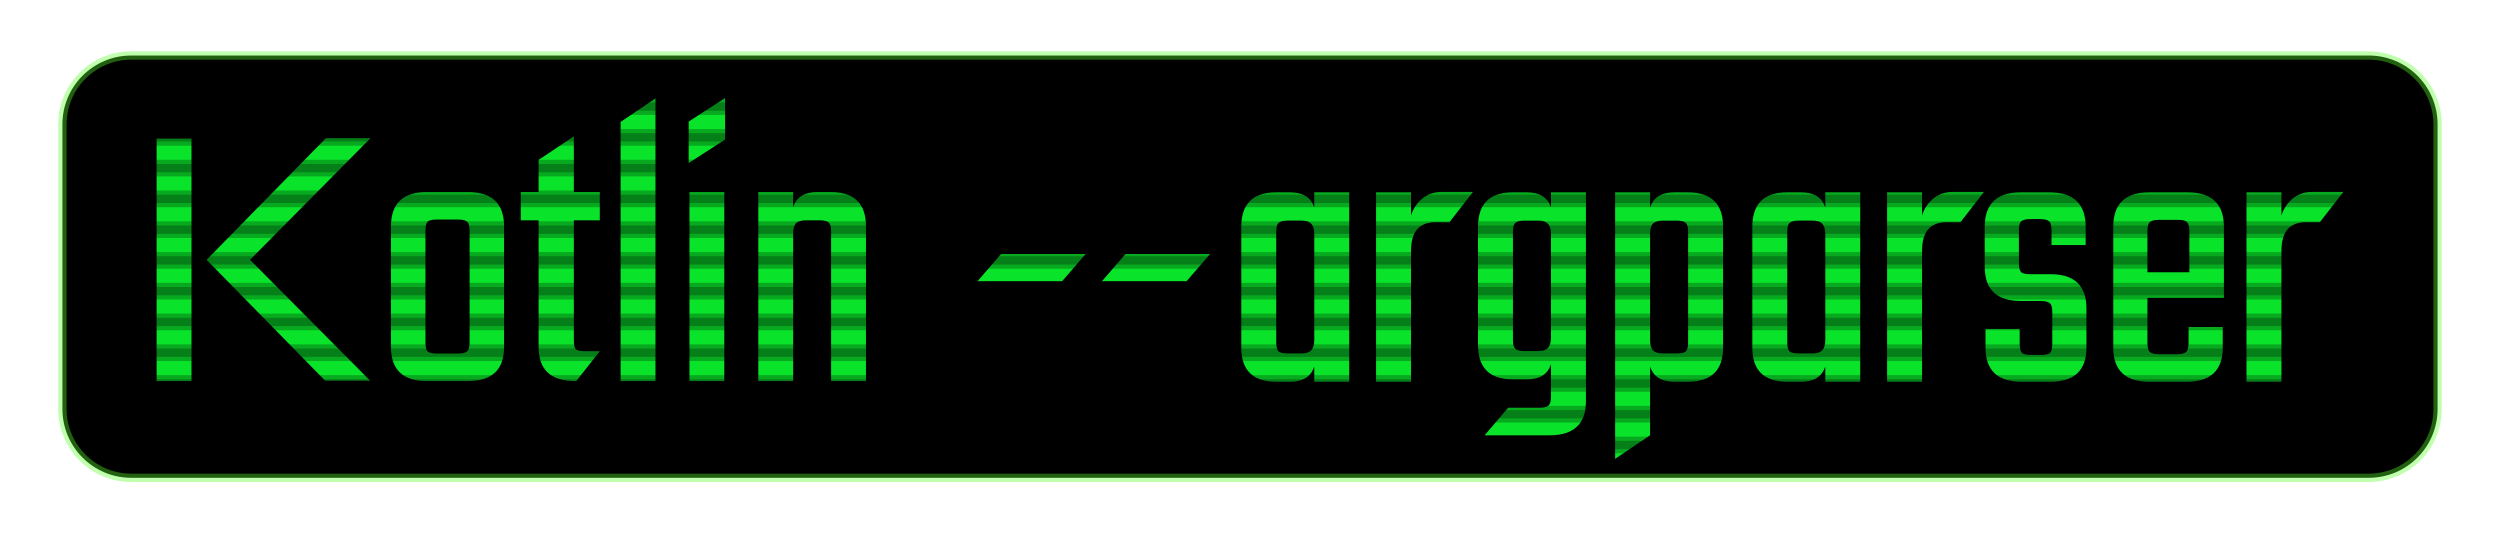
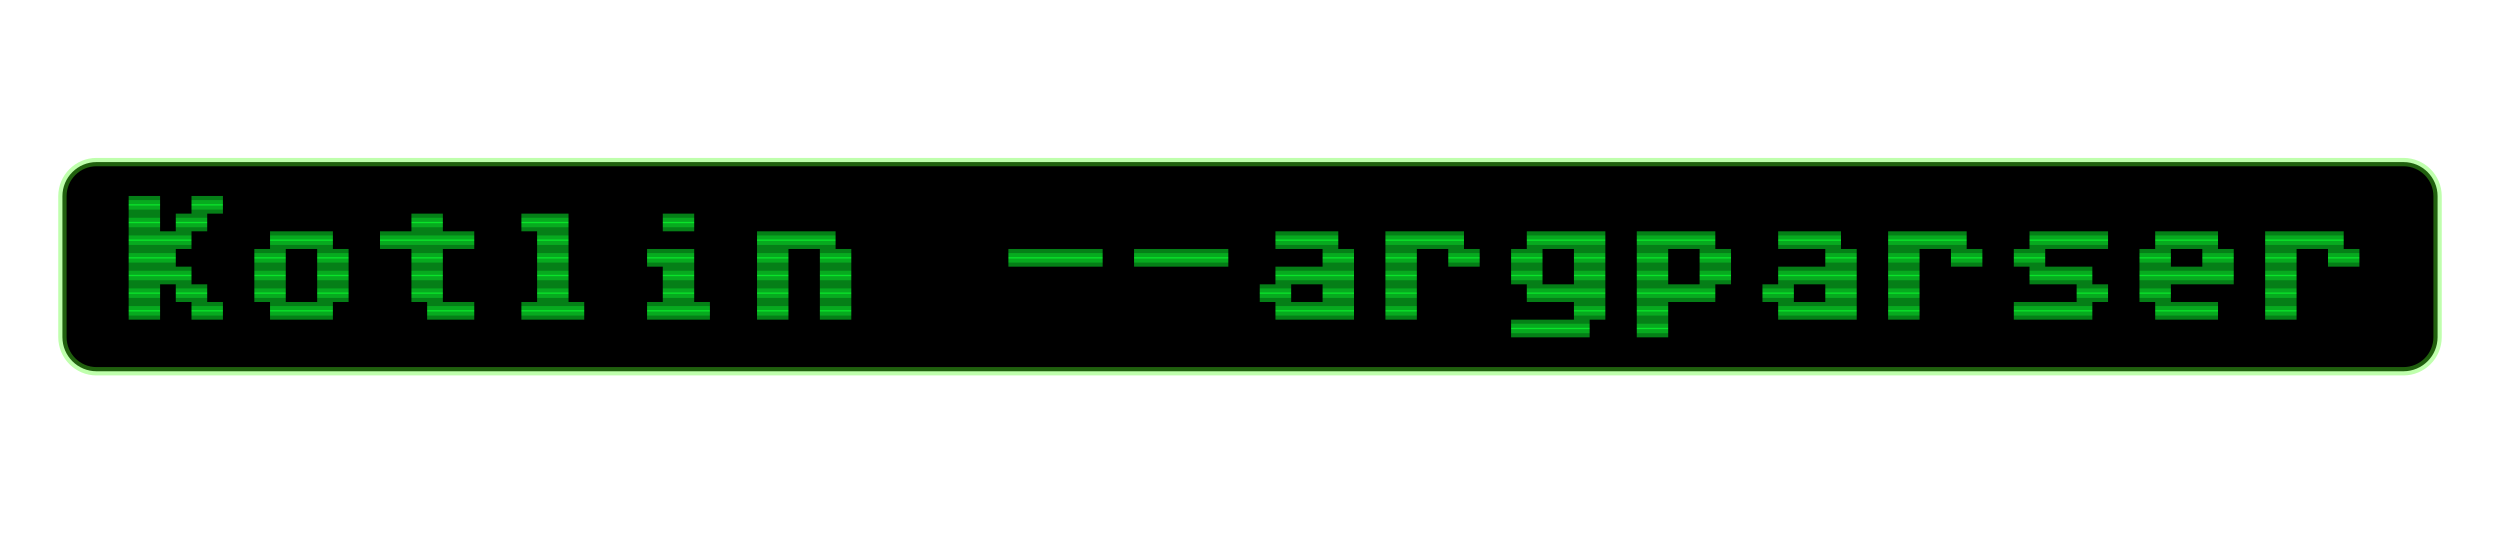
<svg xmlns="http://www.w3.org/2000/svg" width="300mm" height="64mm" id="svg2" version="1.1" viewBox="0 0 1133.858 241.89">
  <defs id="defs4" />
  <g id="layer1" transform="translate(0,-810.4723)">
-     <text xml:space="preserve" style="font-style:normal;font-variant:normal;font-weight:normal;font-stretch:normal;font-size:14.933px;line-height:125%;font-family:'Droid Sans';-inkscape-font-specification:'Droid Sans';text-align:end;letter-spacing:0px;word-spacing:0px;text-anchor:end;fill:#000000;fill-opacity:1;stroke:none;stroke-width:1px;stroke-linecap:butt;stroke-linejoin:miter;stroke-opacity:1" x="331.416" y="1161.947" id="text4174">
-       <tspan id="tspan4176" x="331.416" y="1161.947" />
-     </text>
-     <rect ry="31.226" y="835.657" x="28.309" height="191.521" width="1077.24" id="rect4197" style="opacity:1;fill:#000000;fill-opacity:1;stroke:#57ff27;stroke-width:3.78;stroke-linecap:square;stroke-linejoin:round;stroke-miterlimit:10;stroke-dasharray:none;stroke-dashoffset:0;stroke-opacity:0.376" />
-     <g id="g4335" transform="translate(190.6674,-12.08123)" style="fill:#09e32a;fill-opacity:1">
-       <g transform="translate(75.77956,440.5432)" id="text4166" style="font-style:normal;font-variant:normal;font-weight:normal;font-stretch:normal;font-size:176.065px;line-height:125%;font-family:'Droid Sans';-inkscape-font-specification:'Droid Sans';text-align:end;letter-spacing:0px;word-spacing:0px;text-anchor:end;fill:#09e32a;fill-opacity:1;stroke:none;stroke-width:1px;stroke-linecap:butt;stroke-linejoin:miter;stroke-opacity:1">
-         <path id="path4251" d="m 233.328,509.545 10.667,-12.325 38.382,0 -10.667,12.325 z" style="font-style:normal;font-variant:normal;font-weight:normal;font-stretch:normal;font-family:Teko;-inkscape-font-specification:Teko;fill:#09e32a;fill-opacity:1;stroke:none;stroke-opacity:1" />
-         <path id="path4228" d="m 176.897,509.545 10.667,-12.325 38.382,0 -10.667,12.325 z" style="font-style:normal;font-variant:normal;font-weight:normal;font-stretch:normal;font-family:Teko;-inkscape-font-specification:Teko;fill:#09e32a;fill-opacity:1;stroke:none;stroke-opacity:1" />
-         <path id="path4230" style="font-style:normal;font-variant:normal;font-weight:normal;font-stretch:normal;font-family:Teko;-inkscape-font-specification:Teko;fill:#09e32a;fill-opacity:1;stroke:none;stroke-opacity:1" d="m 329.632,469.226 15.846,0 0,85.92 -15.846,0 0,-6.867 q -2.289,6.867 -10.916,6.867 l -6.338,0 q -15.846,0 -15.846,-15.494 l 0,-54.756 q 0,-15.67 15.846,-15.67 l 6.338,0 q 8.627,0 10.916,6.867 l 0,-6.867 z m -11.972,73.067 6.162,0 q 3.169,0 4.402,-1.409 1.409,-1.409 1.409,-4.754 l 0,-47.89 q 0,-3.345 -1.409,-4.754 -1.232,-1.409 -4.402,-1.409 l -6.162,0 q -3.169,0 -4.226,1.056 -1.056,0.88 -1.056,4.05 l 0,50.003 q 0,3.169 1.056,4.226 1.056,0.88 4.226,0.88 z" />
-         <path id="path4232" style="font-style:normal;font-variant:normal;font-weight:normal;font-stretch:normal;font-family:Teko;-inkscape-font-specification:Teko;fill:#09e32a;fill-opacity:1;stroke:none;stroke-opacity:1" d="m 387.416,469.05 14.188,0 -10.667,13.733 -6.338,0 c -7.395,0 -11.092,4.343 -11.092,13.029 l 0,59.334 -15.846,0 0,-85.92 15.846,0 0,10.564 c 0.939,-3.052 2.582,-5.575 4.93,-7.571 2.465,-2.113 5.458,-3.169 8.979,-3.169 z" />
-         <path id="path4234" style="font-style:normal;font-variant:normal;font-weight:normal;font-stretch:normal;font-family:Teko;-inkscape-font-specification:Teko;fill:#09e32a;fill-opacity:1;stroke:none;stroke-opacity:1" d="m 436.992,469.226 15.846,0 0,94.723 c 0,10.329 -5.517,15.494 -16.55,15.494 l -29.403,0 10.667,-12.501 14.159,0 c 2.113,0 3.521,-0.352 4.226,-1.056 0.704,-0.704 1.056,-2.054 1.056,-4.05 l 0,-14.613 c -1.526,4.578 -5.165,6.867 -10.916,6.867 l -6.338,0 c -10.564,0 -15.846,-5.223 -15.846,-15.67 l 0,-53.524 c 0,-10.447 5.282,-15.67 15.846,-15.67 l 6.338,0 c 5.751,0 9.39,2.289 10.916,6.867 z m -11.972,72.011 6.162,0 c 2.113,0 3.58,-0.47 4.402,-1.409 0.939,-0.939 1.409,-2.524 1.409,-4.754 l 0,-46.833 c 0,-2.23 -0.47,-3.815 -1.409,-4.754 -0.822,-0.939 -2.289,-1.409 -4.402,-1.409 l -6.162,0 c -2.113,0 -3.521,0.352 -4.226,1.056 -0.704,0.587 -1.056,1.937 -1.056,4.05 l 0,48.946 c 0,1.995 0.352,3.345 1.056,4.05 0.704,0.704 2.113,1.056 4.226,1.056 z" />
-         <path id="path4236" style="font-style:normal;font-variant:normal;font-weight:normal;font-stretch:normal;font-family:Teko;-inkscape-font-specification:Teko;fill:#09e32a;fill-opacity:1;stroke:none;stroke-opacity:1" d="m 492.85,469.226 6.162,0 c 10.681,0 16.022,5.223 16.022,15.67 l 0,54.756 c 0,10.329 -5.341,15.494 -16.022,15.494 l -6.162,0 c -5.751,0 -9.39,-2.289 -10.916,-6.867 l 0,31.164 -15.846,10.667 0,-120.884 15.846,0 0,6.867 c 1.526,-4.578 5.165,-6.867 10.916,-6.867 z m 6.338,67.961 0,-50.003 c 0,-2.113 -0.352,-3.463 -1.056,-4.05 -0.704,-0.704 -2.113,-1.056 -4.226,-1.056 l -6.162,0 c -2.113,0 -3.639,0.47 -4.578,1.409 -0.822,0.939 -1.232,2.524 -1.232,4.754 l 0,47.89 c 0,2.23 0.411,3.815 1.232,4.754 0.939,0.939 2.465,1.409 4.578,1.409 l 6.162,0 c 2.113,0 3.521,-0.293 4.226,-0.88 0.704,-0.704 1.056,-2.113 1.056,-4.226 z" />
-         <path id="path4238" style="font-style:normal;font-variant:normal;font-weight:normal;font-stretch:normal;font-family:Teko;-inkscape-font-specification:Teko;fill:#09e32a;fill-opacity:1;stroke:none;stroke-opacity:1" d="m 561.405,469.226 15.846,0 0,85.92 -15.846,0 0,-6.867 q -2.289,6.867 -10.916,6.867 l -6.338,0 q -15.846,0 -15.846,-15.494 l 0,-54.756 q 0,-15.67 15.846,-15.67 l 6.338,0 q 8.627,0 10.916,6.867 l 0,-6.867 z m -11.972,73.067 6.162,0 q 3.169,0 4.402,-1.409 1.409,-1.409 1.409,-4.754 l 0,-47.89 q 0,-3.345 -1.409,-4.754 -1.232,-1.409 -4.402,-1.409 l -6.162,0 q -3.169,0 -4.226,1.056 -1.056,0.88 -1.056,4.05 l 0,50.003 q 0,3.169 1.056,4.226 1.056,0.88 4.226,0.88 z" />
-         <path id="path4240" style="font-style:normal;font-variant:normal;font-weight:normal;font-stretch:normal;font-family:Teko;-inkscape-font-specification:Teko;fill:#09e32a;fill-opacity:1;stroke:none;stroke-opacity:1" d="m 619.19,469.05 14.188,0 -10.667,13.733 -6.338,0 c -7.395,0 -11.092,4.343 -11.092,13.029 l 0,59.334 -15.846,0 0,-85.92 15.846,0 0,10.564 c 0.939,-3.052 2.582,-5.575 4.93,-7.571 2.465,-2.113 5.458,-3.169 8.979,-3.169 z" />
-         <path id="path4242" style="font-style:normal;font-variant:normal;font-weight:normal;font-stretch:normal;font-family:Teko;-inkscape-font-specification:Teko;fill:#09e32a;fill-opacity:1;stroke:none;stroke-opacity:1" d="m 664.353,537.891 0,-14.261 q 0,-3.169 -1.056,-4.05 -1.056,-1.056 -4.226,-1.056 l -8.979,0 q -16.374,0 -16.374,-15.494 l 0,-18.135 q 0,-15.67 16.374,-15.67 l 12.853,0 q 16.55,0 16.55,15.67 l 0,8.275 -15.494,0 0,-6.69 q 0,-3.169 -1.056,-4.05 -1.056,-1.056 -4.226,-1.056 l -4.226,0 q -3.169,0 -4.226,1.056 -1.056,0.88 -1.056,4.05 l 0,14.79 q 0,3.169 1.056,4.226 1.056,0.88 4.226,0.88 l 9.155,0 q 16.198,0 16.198,15.67 l 0,17.607 q 0,15.494 -16.374,15.494 l -13.029,0 q -16.374,0 -16.374,-15.494 l 0,-8.451 15.494,0 0,6.69 q 0,3.169 1.056,4.226 1.056,0.88 4.226,0.88 l 4.226,0 q 3.169,0 4.226,-0.88 1.056,-1.056 1.056,-4.226 z" />
-         <path id="path4244" style="font-style:normal;font-variant:normal;font-weight:normal;font-stretch:normal;font-family:Teko;-inkscape-font-specification:Teko;fill:#09e32a;fill-opacity:1;stroke:none;stroke-opacity:1" d="m 708.381,469.226 17.254,0 q 16.55,0 16.55,15.67 l 0,32.22 -34.685,0 0,20.424 q 0,2.993 1.056,4.05 1.056,1.056 4.226,1.056 l 8.099,0 q 3.169,0 4.226,-1.056 1.056,-1.056 1.056,-4.226 l 0,-7.043 15.494,0 0,9.331 q 0,15.494 -16.374,15.494 l -16.902,0 q -16.374,0 -16.374,-15.494 l 0,-54.756 q 0,-15.67 16.374,-15.67 z m -0.88,36.269 19.015,0 0,-18.663 q 0,-2.993 -1.056,-4.05 -0.88,-1.056 -4.05,-1.056 l -8.627,0 q -3.169,0 -4.226,1.056 -1.056,1.056 -1.056,4.05 l 0,18.663 z" />
-         <path id="path4246" style="font-style:normal;font-variant:normal;font-weight:normal;font-stretch:normal;font-family:Teko;-inkscape-font-specification:Teko;fill:#09e32a;fill-opacity:1;stroke:none;stroke-opacity:1" d="m 782.188,469.05 14.188,0 -10.667,13.733 -6.338,0 c -7.395,0 -11.092,4.343 -11.092,13.029 l 0,59.334 -15.846,0 0,-85.92 15.846,0 0,10.564 c 0.939,-3.052 2.582,-5.575 4.93,-7.571 2.465,-2.113 5.458,-3.169 8.979,-3.169 z" />
+     <rect ry="15.469" y="883.98" x="28.309" height="94.875" width="1077.24" id="rect4197" style="opacity:1;fill:#000000;fill-opacity:1;stroke:#57ff27;stroke-width:3.78;stroke-linecap:square;stroke-linejoin:round;stroke-miterlimit:10;stroke-dasharray:none;stroke-dashoffset:0;stroke-opacity:0.376" />
+     <g transform="scale(0.942809,1.06066)" style="font-style:normal;font-variant:normal;font-weight:normal;font-stretch:normal;font-size:60.457px;line-height:125%;font-family:'Droid Sans';-inkscape-font-specification:'Droid Sans';text-align:end;letter-spacing:0px;word-spacing:0px;text-anchor:end;fill:#09e32a;fill-opacity:1;stroke:none;stroke-width:1px;stroke-linecap:butt;stroke-linejoin:miter;stroke-opacity:1" id="text4190">
+       <path d="m 61.891,900.813 0,-52.9 15.114,0 0,15.114 7.557,0 0,-7.557 7.557,0 0,-7.557 15.114,0 0,7.557 -7.557,0 0,7.557 -7.557,0 0,7.557 -7.557,0 0,7.557 7.557,0 0,7.557 7.557,0 0,7.557 7.557,0 0,7.557 -15.114,0 0,-7.557 -7.557,0 0,-7.557 -7.557,0 0,15.114 -15.114,0 z" style="font-style:normal;font-variant:normal;font-weight:normal;font-stretch:normal;font-family:'C64 Pro Mono';-inkscape-font-specification:'C64 Pro Mono';fill:#09e32a;fill-opacity:1" id="path4171" />
+       <path d="m 129.906,900.813 0,-7.557 -7.557,0 0,-22.671 7.557,0 0,-7.557 30.229,0 0,7.557 7.557,0 0,22.671 -7.557,0 0,7.557 -30.229,0 z m 7.557,-7.557 15.114,0 0,-22.671 -15.114,0 0,22.671 z" style="font-style:normal;font-variant:normal;font-weight:normal;font-stretch:normal;font-family:'C64 Pro Mono';-inkscape-font-specification:'C64 Pro Mono';fill:#09e32a;fill-opacity:1" id="path4173" />
+       <path d="m 213.034,855.47 0,7.557 15.114,0 0,7.557 -15.114,0 0,22.671 15.114,0 0,7.557 -22.671,0 0,-7.557 -7.557,0 0,-22.671 -15.114,0 0,-7.557 15.114,0 0,-7.557 15.114,0 z" style="font-style:normal;font-variant:normal;font-weight:normal;font-stretch:normal;font-family:'C64 Pro Mono';-inkscape-font-specification:'C64 Pro Mono';fill:#09e32a;fill-opacity:1" id="path4175" />
+       <path d="m 273.492,855.47 0,37.786 7.557,0 0,7.557 -30.229,0 0,-7.557 7.557,0 0,-30.229 -7.557,0 0,-7.557 22.671,0 z" style="font-style:normal;font-variant:normal;font-weight:normal;font-stretch:normal;font-family:'C64 Pro Mono';-inkscape-font-specification:'C64 Pro Mono';fill:#09e32a;fill-opacity:1" id="path4177" />
+       <path d="m 311.277,900.813 0,-7.557 7.557,0 0,-15.114 -7.557,0 0,-7.557 22.671,0 0,22.671 7.557,0 0,7.557 -30.229,0 z m 7.557,-37.786 0,-7.557 15.114,0 0,7.557 -15.114,0 z" style="font-style:normal;font-variant:normal;font-weight:normal;font-stretch:normal;font-family:'C64 Pro Mono';-inkscape-font-specification:'C64 Pro Mono';fill:#09e32a;fill-opacity:1" id="path4179" />
+       <path d="m 364.178,900.813 0,-37.786 37.786,0 0,7.557 7.557,0 0,30.229 -15.114,0 0,-30.229 -15.114,0 0,30.229 -15.114,0 z" style="font-style:normal;font-variant:normal;font-weight:normal;font-stretch:normal;font-family:'C64 Pro Mono';-inkscape-font-specification:'C64 Pro Mono';fill:#09e32a;fill-opacity:1" id="path4181" />
+       <path d="m 485.092,878.142 0,-7.557 45.343,0 0,7.557 -45.343,0 z" style="font-style:normal;font-variant:normal;font-weight:normal;font-stretch:normal;font-family:'C64 Pro Mono';-inkscape-font-specification:'C64 Pro Mono';fill:#09e32a;fill-opacity:1" id="path4183" />
+       <path d="m 545.549,878.142 0,-7.557 45.343,0 0,7.557 -45.343,0 z" style="font-style:normal;font-variant:normal;font-weight:normal;font-stretch:normal;font-family:'C64 Pro Mono';-inkscape-font-specification:'C64 Pro Mono';fill:#09e32a;fill-opacity:1" id="path4185" />
+       <path d="m 613.564,900.813 0,-7.557 -7.557,0 0,-7.557 7.557,0 0,-7.557 22.671,0 0,-7.557 -22.671,0 0,-7.557 30.229,0 0,7.557 7.557,0 0,30.229 -37.786,0 z m 7.557,-7.557 15.114,0 0,-7.557 -15.114,0 0,7.557 z" style="font-style:normal;font-variant:normal;font-weight:normal;font-stretch:normal;font-family:'C64 Pro Mono';-inkscape-font-specification:'C64 Pro Mono';fill:#09e32a;fill-opacity:1" id="path4187" />
+       <path d="m 666.464,900.813 0,-37.786 37.786,0 0,7.557 7.557,0 0,7.557 -15.114,0 0,-7.557 -15.114,0 0,30.229 -15.114,0 z" style="font-style:normal;font-variant:normal;font-weight:normal;font-stretch:normal;font-family:'C64 Pro Mono';-inkscape-font-specification:'C64 Pro Mono';fill:#09e32a;fill-opacity:1" id="path4189" />
+       <path d="m 726.921,908.37 0,-7.557 30.229,0 0,-7.557 -22.671,0 0,-7.557 -7.557,0 0,-15.114 7.557,0 0,-7.557 37.786,0 0,37.786 -7.557,0 0,7.557 -37.786,0 z m 15.114,-22.671 15.114,0 0,-15.114 -15.114,0 0,15.114 z" style="font-style:normal;font-variant:normal;font-weight:normal;font-stretch:normal;font-family:'C64 Pro Mono';-inkscape-font-specification:'C64 Pro Mono';fill:#09e32a;fill-opacity:1" id="path4191" />
+       <path d="m 787.378,908.37 0,-45.343 37.786,0 0,7.557 7.557,0 0,15.114 -7.557,0 0,7.557 -22.671,0 0,15.114 -15.114,0 z m 15.114,-22.671 15.114,0 0,-15.114 -15.114,0 0,15.114 z" style="font-style:normal;font-variant:normal;font-weight:normal;font-stretch:normal;font-family:'C64 Pro Mono';-inkscape-font-specification:'C64 Pro Mono';fill:#09e32a;fill-opacity:1" id="path4193" />
+       <path d="m 855.393,900.813 0,-7.557 -7.557,0 0,-7.557 7.557,0 0,-7.557 22.671,0 0,-7.557 -22.671,0 0,-7.557 30.229,0 0,7.557 7.557,0 0,30.229 -37.786,0 z m 7.557,-7.557 15.114,0 0,-7.557 -15.114,0 0,7.557 z" style="font-style:normal;font-variant:normal;font-weight:normal;font-stretch:normal;font-family:'C64 Pro Mono';-inkscape-font-specification:'C64 Pro Mono';fill:#09e32a;fill-opacity:1" id="path4195" />
+       <path d="m 908.293,900.813 0,-37.786 37.786,0 0,7.557 7.557,0 0,7.557 -15.114,0 0,-7.557 -15.114,0 0,30.229 -15.114,0 z" style="font-style:normal;font-variant:normal;font-weight:normal;font-stretch:normal;font-family:'C64 Pro Mono';-inkscape-font-specification:'C64 Pro Mono';fill:#09e32a;fill-opacity:1" id="path4197" />
+       <path d="m 1014.093,863.027 0,7.557 -30.229,0 0,7.557 22.671,0 0,7.557 7.557,0 0,7.557 -7.557,0 0,7.557 -37.786,0 0,-7.557 30.229,0 0,-7.557 -22.671,0 0,-7.557 -7.557,0 0,-7.557 7.557,0 0,-7.557 37.786,0 z" style="font-style:normal;font-variant:normal;font-weight:normal;font-stretch:normal;font-family:'C64 Pro Mono';-inkscape-font-specification:'C64 Pro Mono';fill:#09e32a;fill-opacity:1" id="path4199" />
+       <path d="m 1059.436,870.585 -15.114,0 0,7.557 15.114,0 0,-7.557 z m 7.557,-7.557 0,7.557 7.557,0 0,15.114 -30.229,0 0,7.557 22.672,0 0,7.557 -30.229,0 0,-7.557 -7.557,0 0,-22.671 7.557,0 0,-7.557 30.229,0 z" style="font-style:normal;font-variant:normal;font-weight:normal;font-stretch:normal;font-family:'C64 Pro Mono';-inkscape-font-specification:'C64 Pro Mono';fill:#09e32a;fill-opacity:1" id="path4201" />
+       <path d="m 1089.664,900.813 0,-37.786 37.786,0 0,7.557 7.557,0 0,7.557 -15.114,0 0,-7.557 -15.114,0 0,30.229 -15.114,0 z" style="font-style:normal;font-variant:normal;font-weight:normal;font-stretch:normal;font-family:'C64 Pro Mono';-inkscape-font-specification:'C64 Pro Mono';fill:#09e32a;fill-opacity:1" id="path4203" />
+     </g>
+     <g id="g4435" transform="matrix(0.9978144,0,0,0.9603918,9.43457,-167.7513)">
+       <g transform="translate(1.193532,-64)" id="g4352">
+         <path id="path4354" d="m 44.382,1175.139 1026.28,0" style="opacity:0.25;fill:none;fill-rule:evenodd;stroke:#000000;stroke-width:3.861;stroke-linecap:butt;stroke-linejoin:miter;stroke-miterlimit:4;stroke-dasharray:none;stroke-opacity:1" />
+         <path style="opacity:0.25;fill:none;fill-rule:evenodd;stroke:#000000;stroke-width:7.722;stroke-linecap:butt;stroke-linejoin:miter;stroke-miterlimit:4;stroke-dasharray:none;stroke-opacity:1" d="m 44.382,1175.139 1026.28,0" id="path4356" />
      </g>
-       <path d="m -22.626,885.231 -54.634,55.159 54.458,54.808 -20.415,0 -53.755,-54.808 54.107,-55.159 z m -97.006,110.142 0,-109.967 15.81,0 0,109.967 z" style="font-style:normal;font-variant:normal;font-weight:normal;font-stretch:normal;font-size:medium;line-height:125%;font-family:Teko;-inkscape-font-specification:Teko;text-align:end;letter-spacing:0px;word-spacing:0px;text-anchor:end;fill:#09e32a;fill-opacity:1;stroke:none;stroke-width:1px;stroke-linecap:butt;stroke-linejoin:miter;stroke-opacity:1" id="path4311" />
-       <path d="m 2.816,909.649 18.796,0 q 16.337,0 16.337,15.634 l 0,54.632 q 0,15.459 -16.337,15.459 l -18.796,0 q -16.161,0 -16.161,-15.459 l 0,-54.632 q 0,-15.634 16.161,-15.634 z m 19.499,67.983 0,-50.24 q 0,-3.162 -1.054,-4.216 -1.054,-1.054 -4.216,-1.054 l -9.662,0 q -3.162,0 -4.216,1.054 -0.878,1.054 -0.878,4.216 l 0,50.24 q 0,3.162 0.878,4.216 1.054,1.054 4.216,1.054 l 9.662,0 q 3.162,0 4.216,-1.054 1.054,-1.054 1.054,-4.216 z" style="font-style:normal;font-variant:normal;font-weight:normal;font-stretch:normal;font-size:medium;line-height:125%;font-family:Teko;-inkscape-font-specification:Teko;text-align:end;letter-spacing:0px;word-spacing:0px;text-anchor:end;fill:#09e32a;fill-opacity:1;stroke:none;stroke-width:1px;stroke-linecap:butt;stroke-linejoin:miter;stroke-opacity:1" id="path4313" />
-       <path d="m 81.363,922.472 -11.77,0 0,54.281 c 0,2.108 0.293,3.513 0.878,4.216 0.703,0.586 2.108,0.878 4.216,0.878 l 6.675,0 -10.667,13.526 -0.576,0 c -11.008,0 -16.513,-5.153 -16.513,-15.459 l 0,-57.443 -8.081,0 0,-12.824 8.081,0 0,-14.58 15.986,-10.667 0,25.247 11.77,0 z" style="font-style:normal;font-variant:normal;font-weight:normal;font-stretch:normal;font-size:medium;line-height:125%;font-family:Teko;-inkscape-font-specification:Teko;text-align:end;letter-spacing:0px;word-spacing:0px;text-anchor:end;fill:#09e32a;fill-opacity:1;stroke:none;stroke-width:1px;stroke-linecap:butt;stroke-linejoin:miter;stroke-opacity:1" id="path4315" />
-       <path d="m 106.615,995.373 -15.81,0 0,-117.52 15.81,-10.667 z" style="font-style:normal;font-variant:normal;font-weight:normal;font-stretch:normal;font-size:medium;line-height:125%;font-family:Teko;-inkscape-font-specification:Teko;text-align:end;letter-spacing:0px;word-spacing:0px;text-anchor:end;fill:#09e32a;fill-opacity:1;stroke:none;stroke-width:1px;stroke-linecap:butt;stroke-linejoin:miter;stroke-opacity:1" id="path4317" />
-       <path d="m 121.676,896.512 0,-18.834 16.513,-10.667 0,18.834 z m 16.161,98.862 -15.81,0 0,-85.725 15.81,0 z" style="font-style:normal;font-variant:normal;font-weight:normal;font-stretch:normal;font-size:medium;line-height:125%;font-family:Teko;-inkscape-font-specification:Teko;text-align:end;letter-spacing:0px;word-spacing:0px;text-anchor:end;fill:#09e32a;fill-opacity:1;stroke:none;stroke-width:1px;stroke-linecap:butt;stroke-linejoin:miter;stroke-opacity:1" id="path4319" />
-       <path d="m 179.95,909.649 6.148,0 q 15.986,0 15.986,15.634 l 0,70.091 -15.81,0 0,-67.807 q 0,-3.162 -1.054,-4.04 -1.054,-1.054 -4.216,-1.054 l -6.148,0 q -3.162,0 -4.567,1.405 -1.23,1.405 -1.23,4.743 l 0,66.753 -15.81,0 0,-85.725 15.81,0 0,6.851 q 2.284,-6.851 10.891,-6.851 z" style="font-style:normal;font-variant:normal;font-weight:normal;font-stretch:normal;font-size:medium;line-height:125%;font-family:Teko;-inkscape-font-specification:Teko;text-align:end;letter-spacing:0px;word-spacing:0px;text-anchor:end;fill:#09e32a;fill-opacity:1;stroke:none;stroke-width:1px;stroke-linecap:butt;stroke-linejoin:miter;stroke-opacity:1" id="path4321" />
-       <path id="path4331" d="M -77.26,885.407 Z" style="fill:#09e32a;fill-rule:evenodd;stroke:#000000;stroke-width:1.067px;stroke-linecap:butt;stroke-linejoin:miter;stroke-opacity:1;fill-opacity:1" />
-     </g>
-     <g id="g4328" transform="translate(0,34.13333)">
-       <g transform="translate(0,-42.66667)" id="g4284">
-         <path style="opacity:0.25;fill:none;fill-rule:evenodd;stroke:#000000;stroke-width:3.78;stroke-linecap:butt;stroke-linejoin:miter;stroke-miterlimit:4;stroke-dasharray:none;stroke-opacity:1" d="m 55.268,867.345 1015.421,0" id="path4168" />
-         <path id="path4243" d="m 55.268,881.298 1015.421,0" style="opacity:0.25;fill:none;fill-rule:evenodd;stroke:#000000;stroke-width:3.78;stroke-linecap:butt;stroke-linejoin:miter;stroke-miterlimit:4;stroke-dasharray:none;stroke-opacity:1" />
-         <path style="opacity:0.25;fill:none;fill-rule:evenodd;stroke:#000000;stroke-width:3.78;stroke-linecap:butt;stroke-linejoin:miter;stroke-miterlimit:4;stroke-dasharray:none;stroke-opacity:1" d="m 55.268,895.25 1015.421,0" id="path4245" />
-         <path id="path4247" d="m 55.268,909.203 1015.421,0" style="opacity:0.25;fill:none;fill-rule:evenodd;stroke:#000000;stroke-width:3.78;stroke-linecap:butt;stroke-linejoin:miter;stroke-miterlimit:4;stroke-dasharray:none;stroke-opacity:1" />
-         <path style="opacity:0.25;fill:none;fill-rule:evenodd;stroke:#000000;stroke-width:3.78;stroke-linecap:butt;stroke-linejoin:miter;stroke-miterlimit:4;stroke-dasharray:none;stroke-opacity:1" d="m 55.268,923.155 1015.421,0" id="path4249" />
-         <path id="path4252" d="m 55.268,937.108 1015.421,0" style="opacity:0.25;fill:none;fill-rule:evenodd;stroke:#000000;stroke-width:3.78;stroke-linecap:butt;stroke-linejoin:miter;stroke-miterlimit:4;stroke-dasharray:none;stroke-opacity:1" />
-         <path style="opacity:0.25;fill:none;fill-rule:evenodd;stroke:#000000;stroke-width:3.78;stroke-linecap:butt;stroke-linejoin:miter;stroke-miterlimit:4;stroke-dasharray:none;stroke-opacity:1" d="m 55.268,951.06 1015.421,0" id="path4254" />
-         <path id="path4256" d="m 55.268,965.013 1015.421,0" style="opacity:0.25;fill:none;fill-rule:evenodd;stroke:#000000;stroke-width:3.78;stroke-linecap:butt;stroke-linejoin:miter;stroke-miterlimit:4;stroke-dasharray:none;stroke-opacity:1" />
-         <path style="opacity:0.25;fill:none;fill-rule:evenodd;stroke:#000000;stroke-width:3.78;stroke-linecap:butt;stroke-linejoin:miter;stroke-miterlimit:4;stroke-dasharray:none;stroke-opacity:1" d="m 55.268,978.965 1015.421,0" id="path4258" />
-         <path id="path4260" d="m 55.268,992.918 1015.421,0" style="opacity:0.25;fill:none;fill-rule:evenodd;stroke:#000000;stroke-width:3.78;stroke-linecap:butt;stroke-linejoin:miter;stroke-miterlimit:4;stroke-dasharray:none;stroke-opacity:1" />
-         <path style="opacity:0.25;fill:none;fill-rule:evenodd;stroke:#000000;stroke-width:3.78;stroke-linecap:butt;stroke-linejoin:miter;stroke-miterlimit:4;stroke-dasharray:none;stroke-opacity:1" d="m 55.268,1006.871 1015.421,0" id="path4262" />
-         <path id="path4264" d="m 55.268,853.392 1015.421,0" style="opacity:0.25;fill:none;fill-rule:evenodd;stroke:#000000;stroke-width:3.78;stroke-linecap:butt;stroke-linejoin:miter;stroke-miterlimit:4;stroke-dasharray:none;stroke-opacity:1" />
-         <path style="opacity:0.25;fill:none;fill-rule:evenodd;stroke:#000000;stroke-width:3.78;stroke-linecap:butt;stroke-linejoin:miter;stroke-miterlimit:4;stroke-dasharray:none;stroke-opacity:1" d="m 55.268,1020.823 1015.421,0" id="path4266" />
+       <g id="g4358" transform="translate(1.193532,-55.65974)">
+         <path style="opacity:0.25;fill:none;fill-rule:evenodd;stroke:#000000;stroke-width:3.861;stroke-linecap:butt;stroke-linejoin:miter;stroke-miterlimit:4;stroke-dasharray:none;stroke-opacity:1" d="m 44.382,1175.139 1026.28,0" id="path4360" />
+         <path id="path4362" d="m 44.382,1175.139 1026.28,0" style="opacity:0.25;fill:none;fill-rule:evenodd;stroke:#000000;stroke-width:7.722;stroke-linecap:butt;stroke-linejoin:miter;stroke-miterlimit:4;stroke-dasharray:none;stroke-opacity:1" />
      </g>
-       <g transform="translate(0,-42.66667)" style="stroke-width:7.559;stroke-miterlimit:4;stroke-dasharray:none" id="g4299">
-         <path id="path4301" d="m 55.268,867.345 1015.421,0" style="opacity:0.25;fill:none;fill-rule:evenodd;stroke:#000000;stroke-width:7.559;stroke-linecap:butt;stroke-linejoin:miter;stroke-miterlimit:4;stroke-dasharray:none;stroke-opacity:1" />
-         <path style="opacity:0.25;fill:none;fill-rule:evenodd;stroke:#000000;stroke-width:7.559;stroke-linecap:butt;stroke-linejoin:miter;stroke-miterlimit:4;stroke-dasharray:none;stroke-opacity:1" d="m 55.268,881.298 1015.421,0" id="path4303" />
-         <path id="path4305" d="m 55.268,895.25 1015.421,0" style="opacity:0.25;fill:none;fill-rule:evenodd;stroke:#000000;stroke-width:7.559;stroke-linecap:butt;stroke-linejoin:miter;stroke-miterlimit:4;stroke-dasharray:none;stroke-opacity:1" />
-         <path style="opacity:0.25;fill:none;fill-rule:evenodd;stroke:#000000;stroke-width:7.559;stroke-linecap:butt;stroke-linejoin:miter;stroke-miterlimit:4;stroke-dasharray:none;stroke-opacity:1" d="m 55.268,909.203 1015.421,0" id="path4307" />
-         <path id="path4309" d="m 55.268,923.155 1015.421,0" style="opacity:0.25;fill:none;fill-rule:evenodd;stroke:#000000;stroke-width:7.559;stroke-linecap:butt;stroke-linejoin:miter;stroke-miterlimit:4;stroke-dasharray:none;stroke-opacity:1" />
-         <path style="opacity:0.25;fill:none;fill-rule:evenodd;stroke:#000000;stroke-width:7.559;stroke-linecap:butt;stroke-linejoin:miter;stroke-miterlimit:4;stroke-dasharray:none;stroke-opacity:1" d="m 55.268,937.108 1015.421,0" id="path4312" />
-         <path id="path4314" d="m 55.268,951.06 1015.421,0" style="opacity:0.25;fill:none;fill-rule:evenodd;stroke:#000000;stroke-width:7.559;stroke-linecap:butt;stroke-linejoin:miter;stroke-miterlimit:4;stroke-dasharray:none;stroke-opacity:1" />
-         <path style="opacity:0.25;fill:none;fill-rule:evenodd;stroke:#000000;stroke-width:7.559;stroke-linecap:butt;stroke-linejoin:miter;stroke-miterlimit:4;stroke-dasharray:none;stroke-opacity:1" d="m 55.268,965.013 1015.421,0" id="path4316" />
-         <path id="path4318" d="m 55.268,978.965 1015.421,0" style="opacity:0.25;fill:none;fill-rule:evenodd;stroke:#000000;stroke-width:7.559;stroke-linecap:butt;stroke-linejoin:miter;stroke-miterlimit:4;stroke-dasharray:none;stroke-opacity:1" />
-         <path style="opacity:0.25;fill:none;fill-rule:evenodd;stroke:#000000;stroke-width:7.559;stroke-linecap:butt;stroke-linejoin:miter;stroke-miterlimit:4;stroke-dasharray:none;stroke-opacity:1" d="m 55.268,992.918 1015.421,0" id="path4320" />
-         <path id="path4322" d="m 55.268,1006.871 1015.421,0" style="opacity:0.25;fill:none;fill-rule:evenodd;stroke:#000000;stroke-width:7.559;stroke-linecap:butt;stroke-linejoin:miter;stroke-miterlimit:4;stroke-dasharray:none;stroke-opacity:1" />
-         <path style="opacity:0.25;fill:none;fill-rule:evenodd;stroke:#000000;stroke-width:7.559;stroke-linecap:butt;stroke-linejoin:miter;stroke-miterlimit:4;stroke-dasharray:none;stroke-opacity:1" d="m 55.268,853.392 1015.421,0" id="path4324" />
-         <path id="path4326" d="m 55.268,1020.823 1015.421,0" style="opacity:0.25;fill:none;fill-rule:evenodd;stroke:#000000;stroke-width:7.559;stroke-linecap:butt;stroke-linejoin:miter;stroke-miterlimit:4;stroke-dasharray:none;stroke-opacity:1" />
+       <g transform="translate(1.193532,-47.31949)" id="g4364">
+         <path id="path4366" d="m 44.382,1175.139 1026.28,0" style="opacity:0.25;fill:none;fill-rule:evenodd;stroke:#000000;stroke-width:3.861;stroke-linecap:butt;stroke-linejoin:miter;stroke-miterlimit:4;stroke-dasharray:none;stroke-opacity:1" />
+         <path style="opacity:0.25;fill:none;fill-rule:evenodd;stroke:#000000;stroke-width:7.722;stroke-linecap:butt;stroke-linejoin:miter;stroke-miterlimit:4;stroke-dasharray:none;stroke-opacity:1" d="m 44.382,1175.139 1026.28,0" id="path4368" />
+       </g>
+       <g id="g4370" transform="translate(1.193532,-38.97922)">
+         <path style="opacity:0.25;fill:none;fill-rule:evenodd;stroke:#000000;stroke-width:3.861;stroke-linecap:butt;stroke-linejoin:miter;stroke-miterlimit:4;stroke-dasharray:none;stroke-opacity:1" d="m 44.382,1175.139 1026.28,0" id="path4372" />
+         <path id="path4374" d="m 44.382,1175.139 1026.28,0" style="opacity:0.25;fill:none;fill-rule:evenodd;stroke:#000000;stroke-width:7.722;stroke-linecap:butt;stroke-linejoin:miter;stroke-miterlimit:4;stroke-dasharray:none;stroke-opacity:1" />
+       </g>
+       <g transform="translate(1.193532,-30.63897)" id="g4376">
+         <path id="path4378" d="m 44.382,1175.139 1026.28,0" style="opacity:0.25;fill:none;fill-rule:evenodd;stroke:#000000;stroke-width:3.861;stroke-linecap:butt;stroke-linejoin:miter;stroke-miterlimit:4;stroke-dasharray:none;stroke-opacity:1" />
+         <path style="opacity:0.25;fill:none;fill-rule:evenodd;stroke:#000000;stroke-width:7.722;stroke-linecap:butt;stroke-linejoin:miter;stroke-miterlimit:4;stroke-dasharray:none;stroke-opacity:1" d="m 44.382,1175.139 1026.28,0" id="path4380" />
+       </g>
+       <g id="g4382" transform="translate(1.193532,-22.29871)">
+         <path style="opacity:0.25;fill:none;fill-rule:evenodd;stroke:#000000;stroke-width:3.861;stroke-linecap:butt;stroke-linejoin:miter;stroke-miterlimit:4;stroke-dasharray:none;stroke-opacity:1" d="m 44.382,1175.139 1026.28,0" id="path4384" />
+         <path id="path4386" d="m 44.382,1175.139 1026.28,0" style="opacity:0.25;fill:none;fill-rule:evenodd;stroke:#000000;stroke-width:7.722;stroke-linecap:butt;stroke-linejoin:miter;stroke-miterlimit:4;stroke-dasharray:none;stroke-opacity:1" />
+       </g>
+       <g transform="translate(1.193532,-13.95845)" id="g4388">
+         <path id="path4390" d="m 44.382,1175.139 1026.28,0" style="opacity:0.25;fill:none;fill-rule:evenodd;stroke:#000000;stroke-width:3.861;stroke-linecap:butt;stroke-linejoin:miter;stroke-miterlimit:4;stroke-dasharray:none;stroke-opacity:1" />
+         <path style="opacity:0.25;fill:none;fill-rule:evenodd;stroke:#000000;stroke-width:7.722;stroke-linecap:butt;stroke-linejoin:miter;stroke-miterlimit:4;stroke-dasharray:none;stroke-opacity:1" d="m 44.382,1175.139 1026.28,0" id="path4392" />
+       </g>
+       <g id="g4394" transform="translate(1.193532,-5.618191)">
+         <path style="opacity:0.25;fill:none;fill-rule:evenodd;stroke:#000000;stroke-width:3.861;stroke-linecap:butt;stroke-linejoin:miter;stroke-miterlimit:4;stroke-dasharray:none;stroke-opacity:1" d="m 44.382,1175.139 1026.28,0" id="path4396" />
+         <path id="path4398" d="m 44.382,1175.139 1026.28,0" style="opacity:0.25;fill:none;fill-rule:evenodd;stroke:#000000;stroke-width:7.722;stroke-linecap:butt;stroke-linejoin:miter;stroke-miterlimit:4;stroke-dasharray:none;stroke-opacity:1" />
+       </g>
+       <g transform="translate(1.193532,2.72207)" id="g4400">
+         <path id="path4402" d="m 44.382,1175.139 1026.28,0" style="opacity:0.25;fill:none;fill-rule:evenodd;stroke:#000000;stroke-width:3.861;stroke-linecap:butt;stroke-linejoin:miter;stroke-miterlimit:4;stroke-dasharray:none;stroke-opacity:1" />
+         <path style="opacity:0.25;fill:none;fill-rule:evenodd;stroke:#000000;stroke-width:7.722;stroke-linecap:butt;stroke-linejoin:miter;stroke-miterlimit:4;stroke-dasharray:none;stroke-opacity:1" d="m 44.382,1175.139 1026.28,0" id="path4404" />
      </g>
    </g>
  </g>
</svg>
